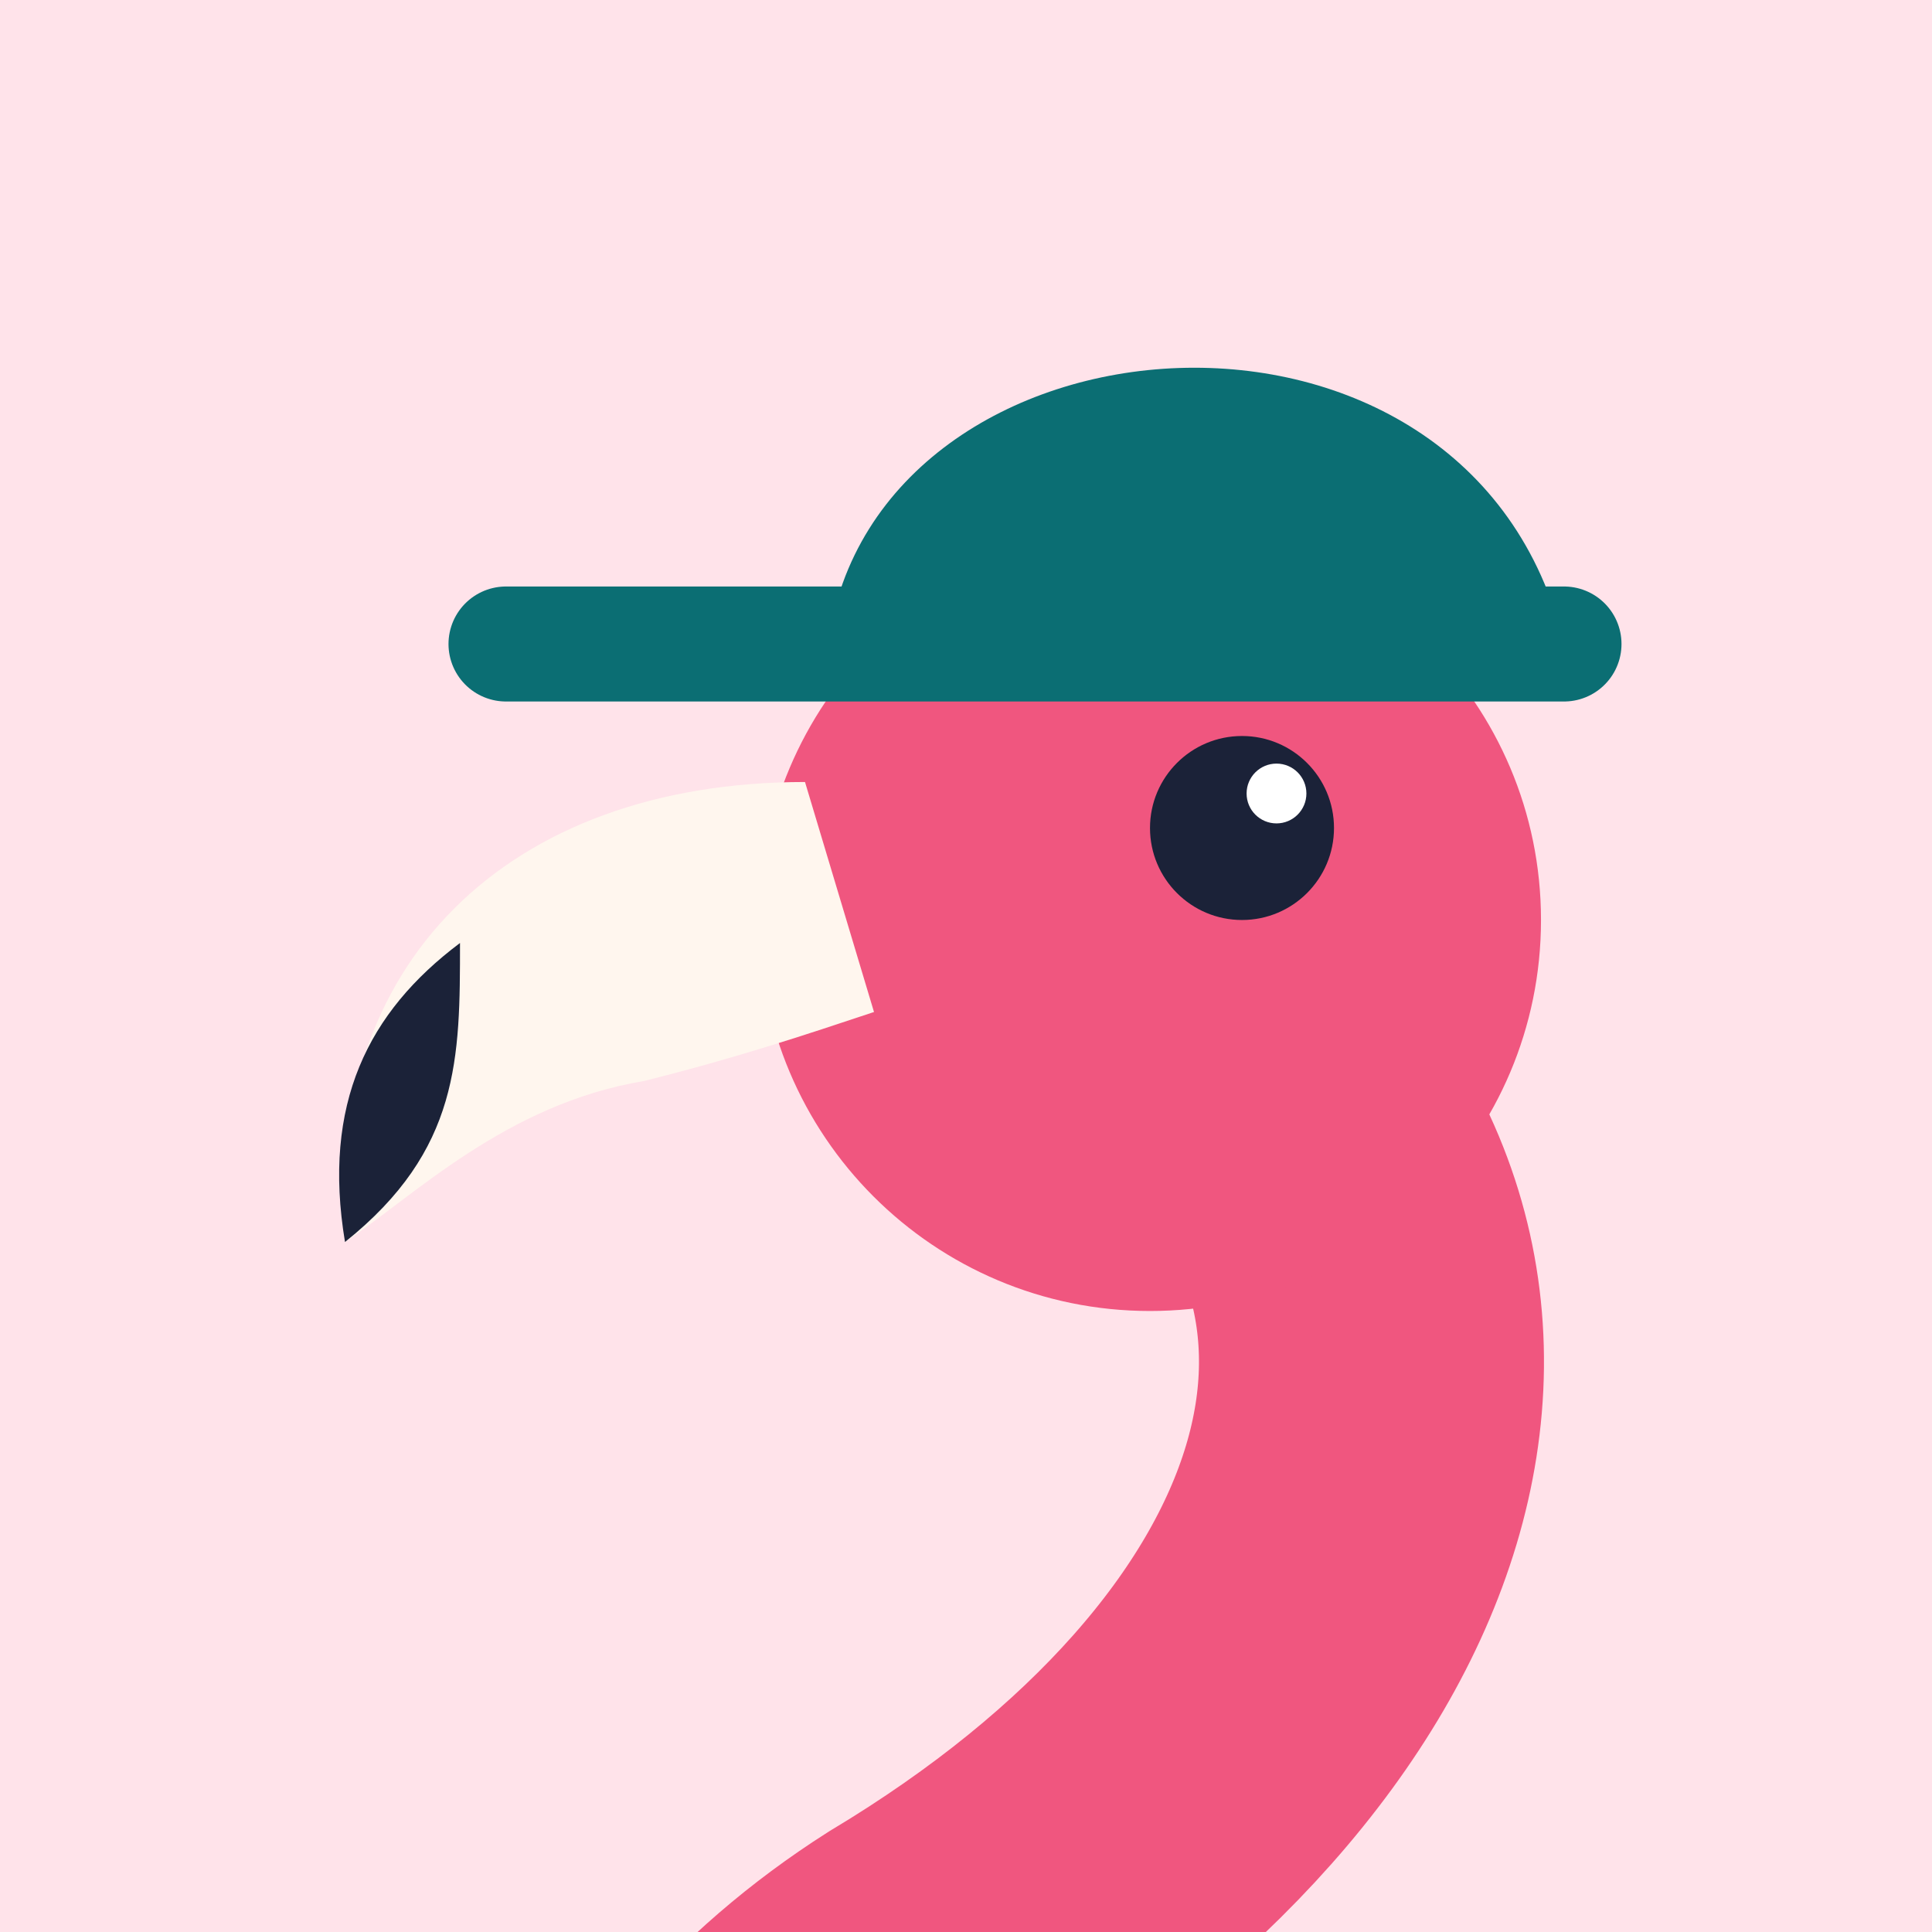
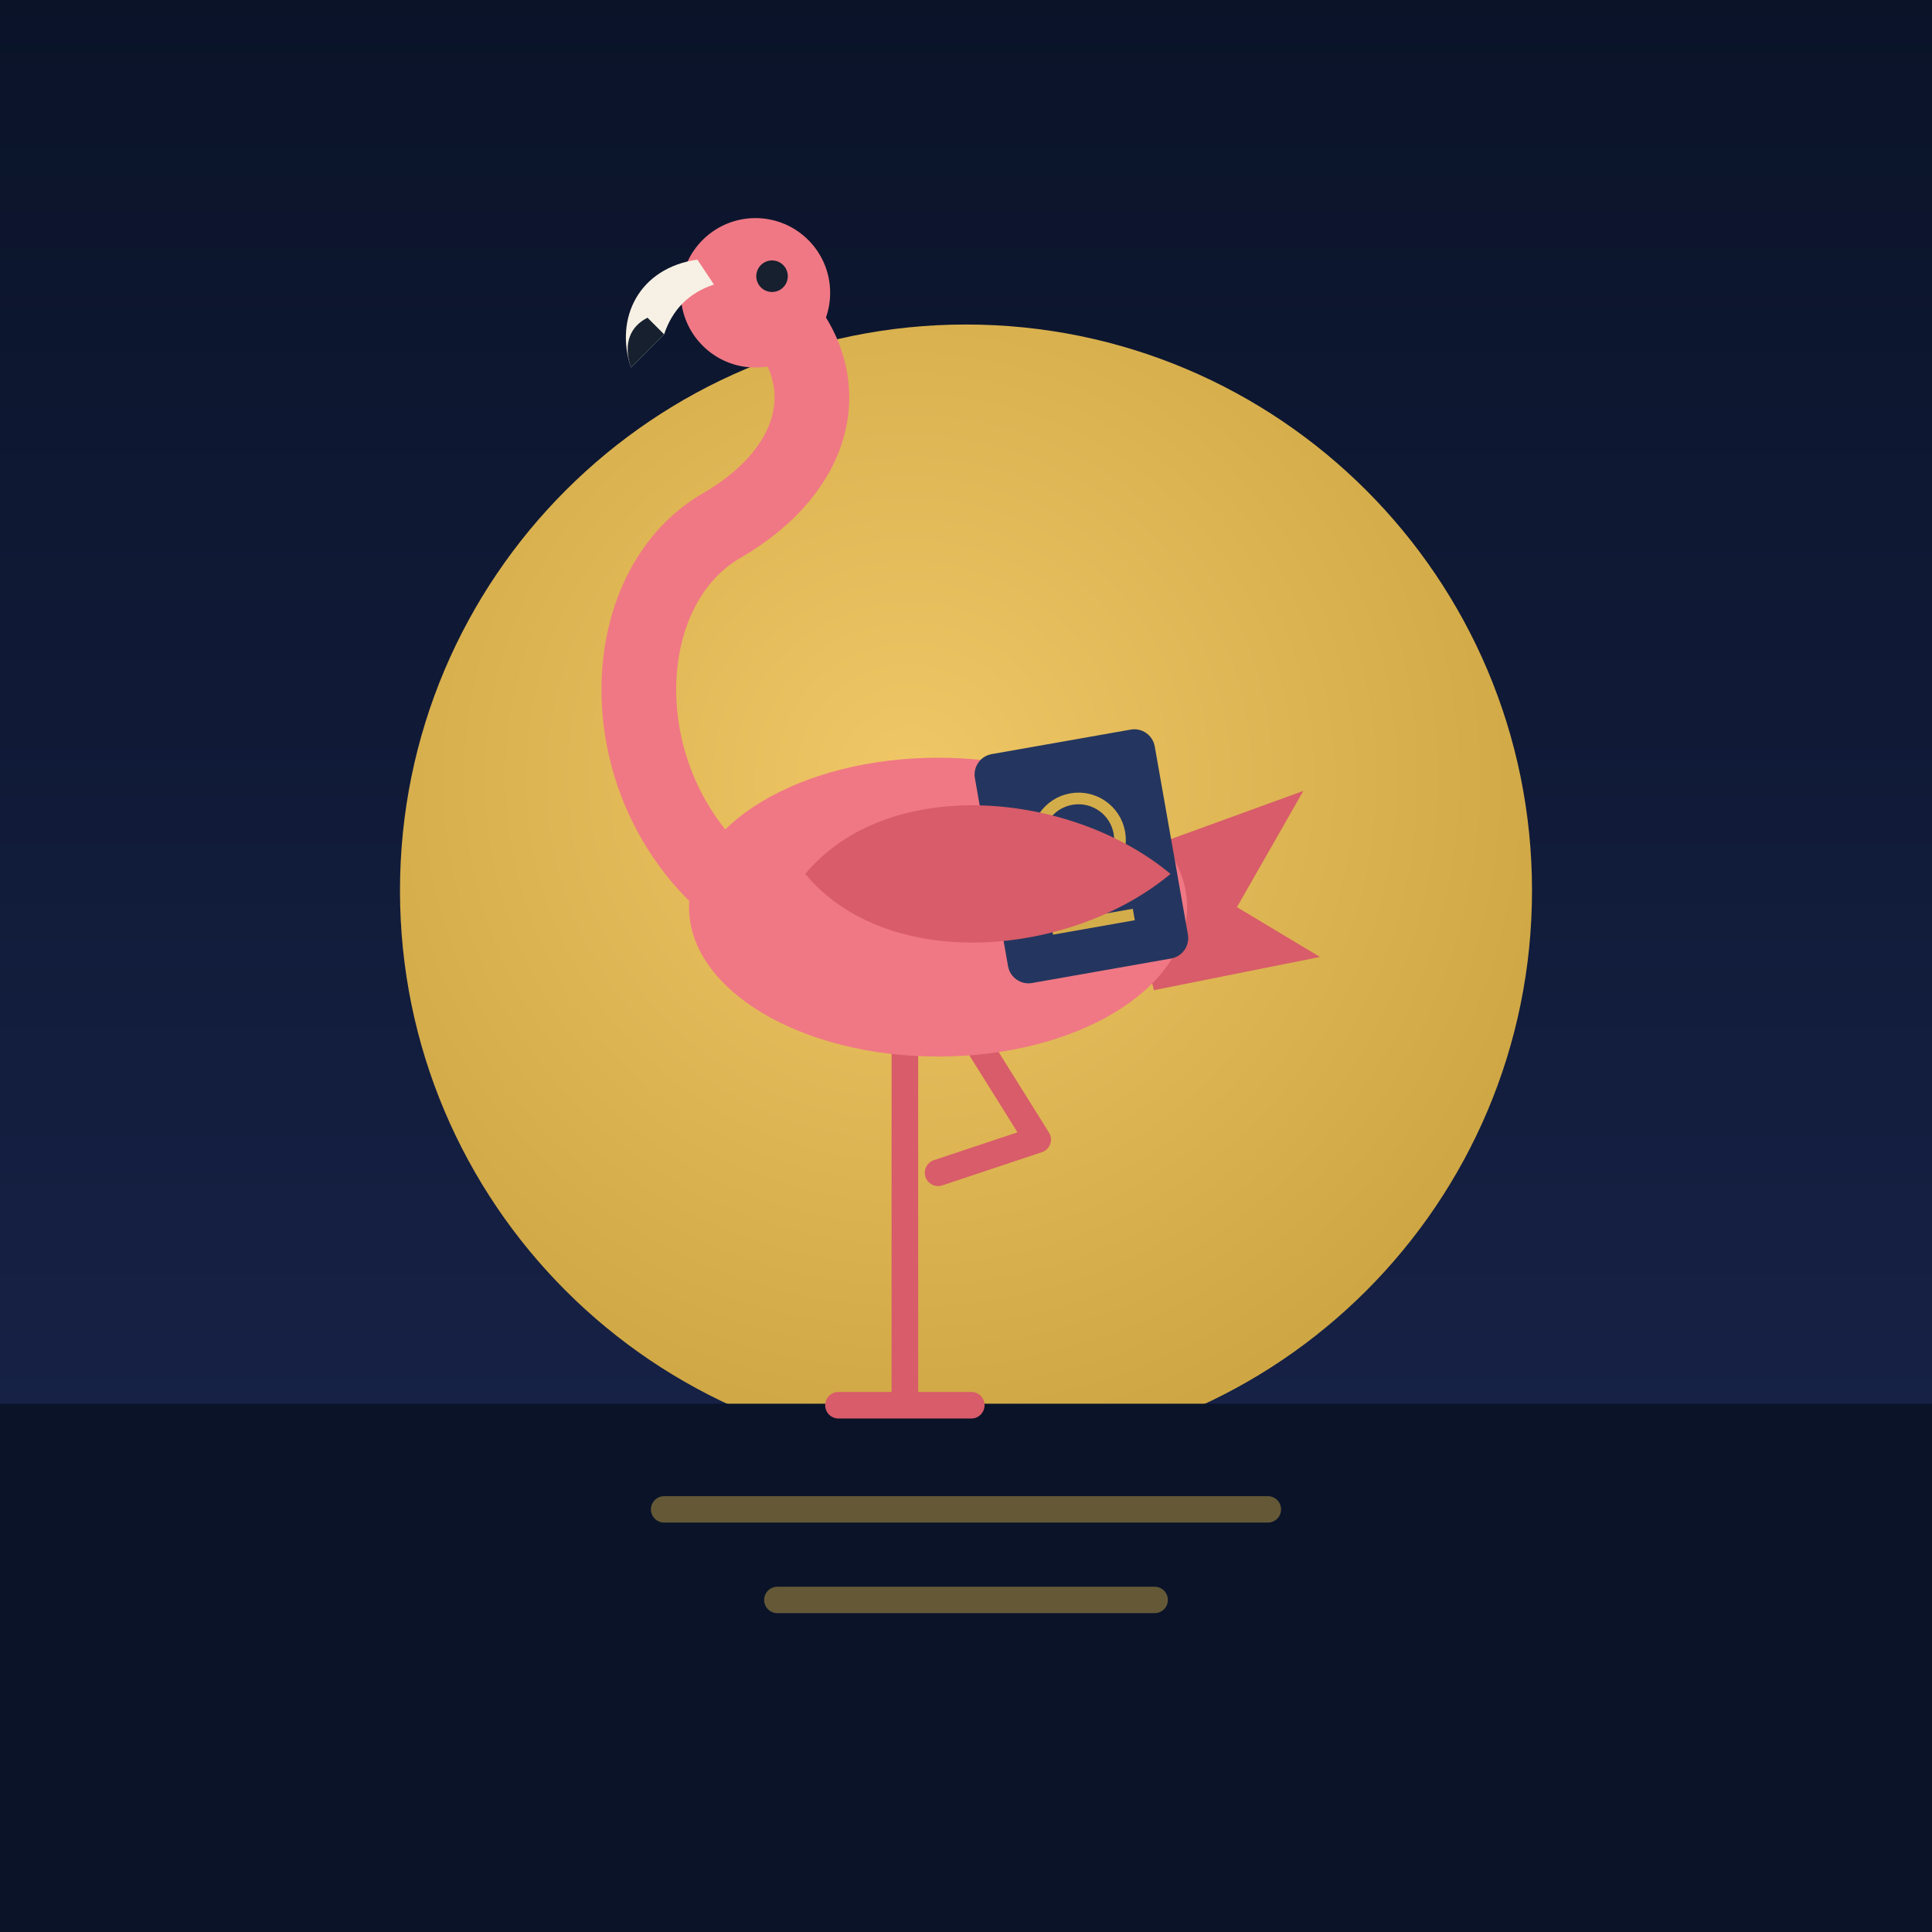
- <svg xmlns="http://www.w3.org/2000/svg" viewBox="26 -4 84 84">
-   <rect x="26" y="-4" width="84" height="84" fill="#FFE3EA" />
-   <path d="M76 150 C46 130 44 96 66 82 C86 70 92 52 78 40" stroke="#F0567F" stroke-width="15" stroke-linecap="round" fill="none" />
-   <circle cx="76" cy="36" r="17" fill="#F0567F" />
-   <path d="M61 30 C48 30 40 38 41 50 C44 48 48 44 54 43 C58 42 61 41 64 40 Z" fill="#FFF6EE" />
-   <path d="M41 50 C40 44 42 40 46 37 C46 42 46 46 41 50 Z" fill="#1B2238" />
-   <circle cx="80" cy="32" r="4" fill="#1B2238" />
-   <circle cx="81.5" cy="30.5" r="1.3" fill="#fff" />
-   <path d="M62 24 C64 9 90 7 94 24 Z" fill="#0B6E73" />
-   <path d="M48 24 L94 24" stroke="#0B6E73" stroke-width="5" stroke-linecap="round" />
+ <svg xmlns="http://www.w3.org/2000/svg" viewBox="0 0 512 512" width="512" height="512">
+   <defs>
+     <linearGradient id="sky" x1="0" y1="0" x2="0" y2="1">
+       <stop offset="0" stop-color="#0A1328" />
+       <stop offset="1" stop-color="#1A2650" />
+     </linearGradient>
+     <radialGradient id="sun" cx=".45" cy=".4" r=".7">
+       <stop offset="0" stop-color="#F0C766" />
+       <stop offset="1" stop-color="#C9A13E" />
+     </radialGradient>
+   </defs>
+   <rect width="512" height="512" fill="url(#sky)" />
+   <circle cx="256" cy="236" r="150" fill="url(#sun)" />
+   <rect y="372" width="512" height="162" fill="#0A1328" />
+   <path d="M176 400 H336 M206 424 H306" stroke="#D4AD4B" stroke-opacity=".45" stroke-width="7" stroke-linecap="round" />
+   <g transform="translate(99 38) scale(2.2)">
+     <path d="M64 104 V152 M56 152 H72" stroke="#D85C69" stroke-width="3.2" stroke-linecap="round" fill="none" />
+     <path d="M70 104 L80 120 L68 124" stroke="#D85C69" stroke-width="3.2" stroke-linecap="round" stroke-linejoin="round" fill="none" />
+     <path d="M90 86 L112 78 L104 92 L114 98 L94 102 Z" fill="#D85C69" />
+     <ellipse cx="68" cy="92" rx="30" ry="18" fill="#F07884" />
+     <g transform="translate(72 74) rotate(-10)">
+       <rect width="22" height="28" rx="2.5" fill="#24365F" />
+       <circle cx="11" cy="12" r="5" stroke-width="1.4" stroke="#D4AD4B" fill="none" />
+       <path d="M6 22 H16" stroke-width="1.4" stroke="#D4AD4B" />
+     </g>
+     <path d="M52 88 C62 76 84 78 96 88 C84 98 62 100 52 88 Z" fill="#D85C69" />
+     <path d="M46 92 C28 80 28 54 42 46 C54 39 56 28 48 20" stroke="#F07884" stroke-width="9" stroke-linecap="round" fill="none" />
+     <circle cx="46" cy="18" r="9" fill="#F07884" />
+     <path d="M39 14 C32 15 29 21 31 27 L35 23 C36 20 38 18 41 17 Z" fill="#F6F1E4" />
+     <path d="M31 27 C30 24 31 22 33 21 L35 23 Z" fill="#16202F" />
+     <circle cx="48" cy="16" r="1.9" fill="#16202F" />
+   </g>
</svg>
